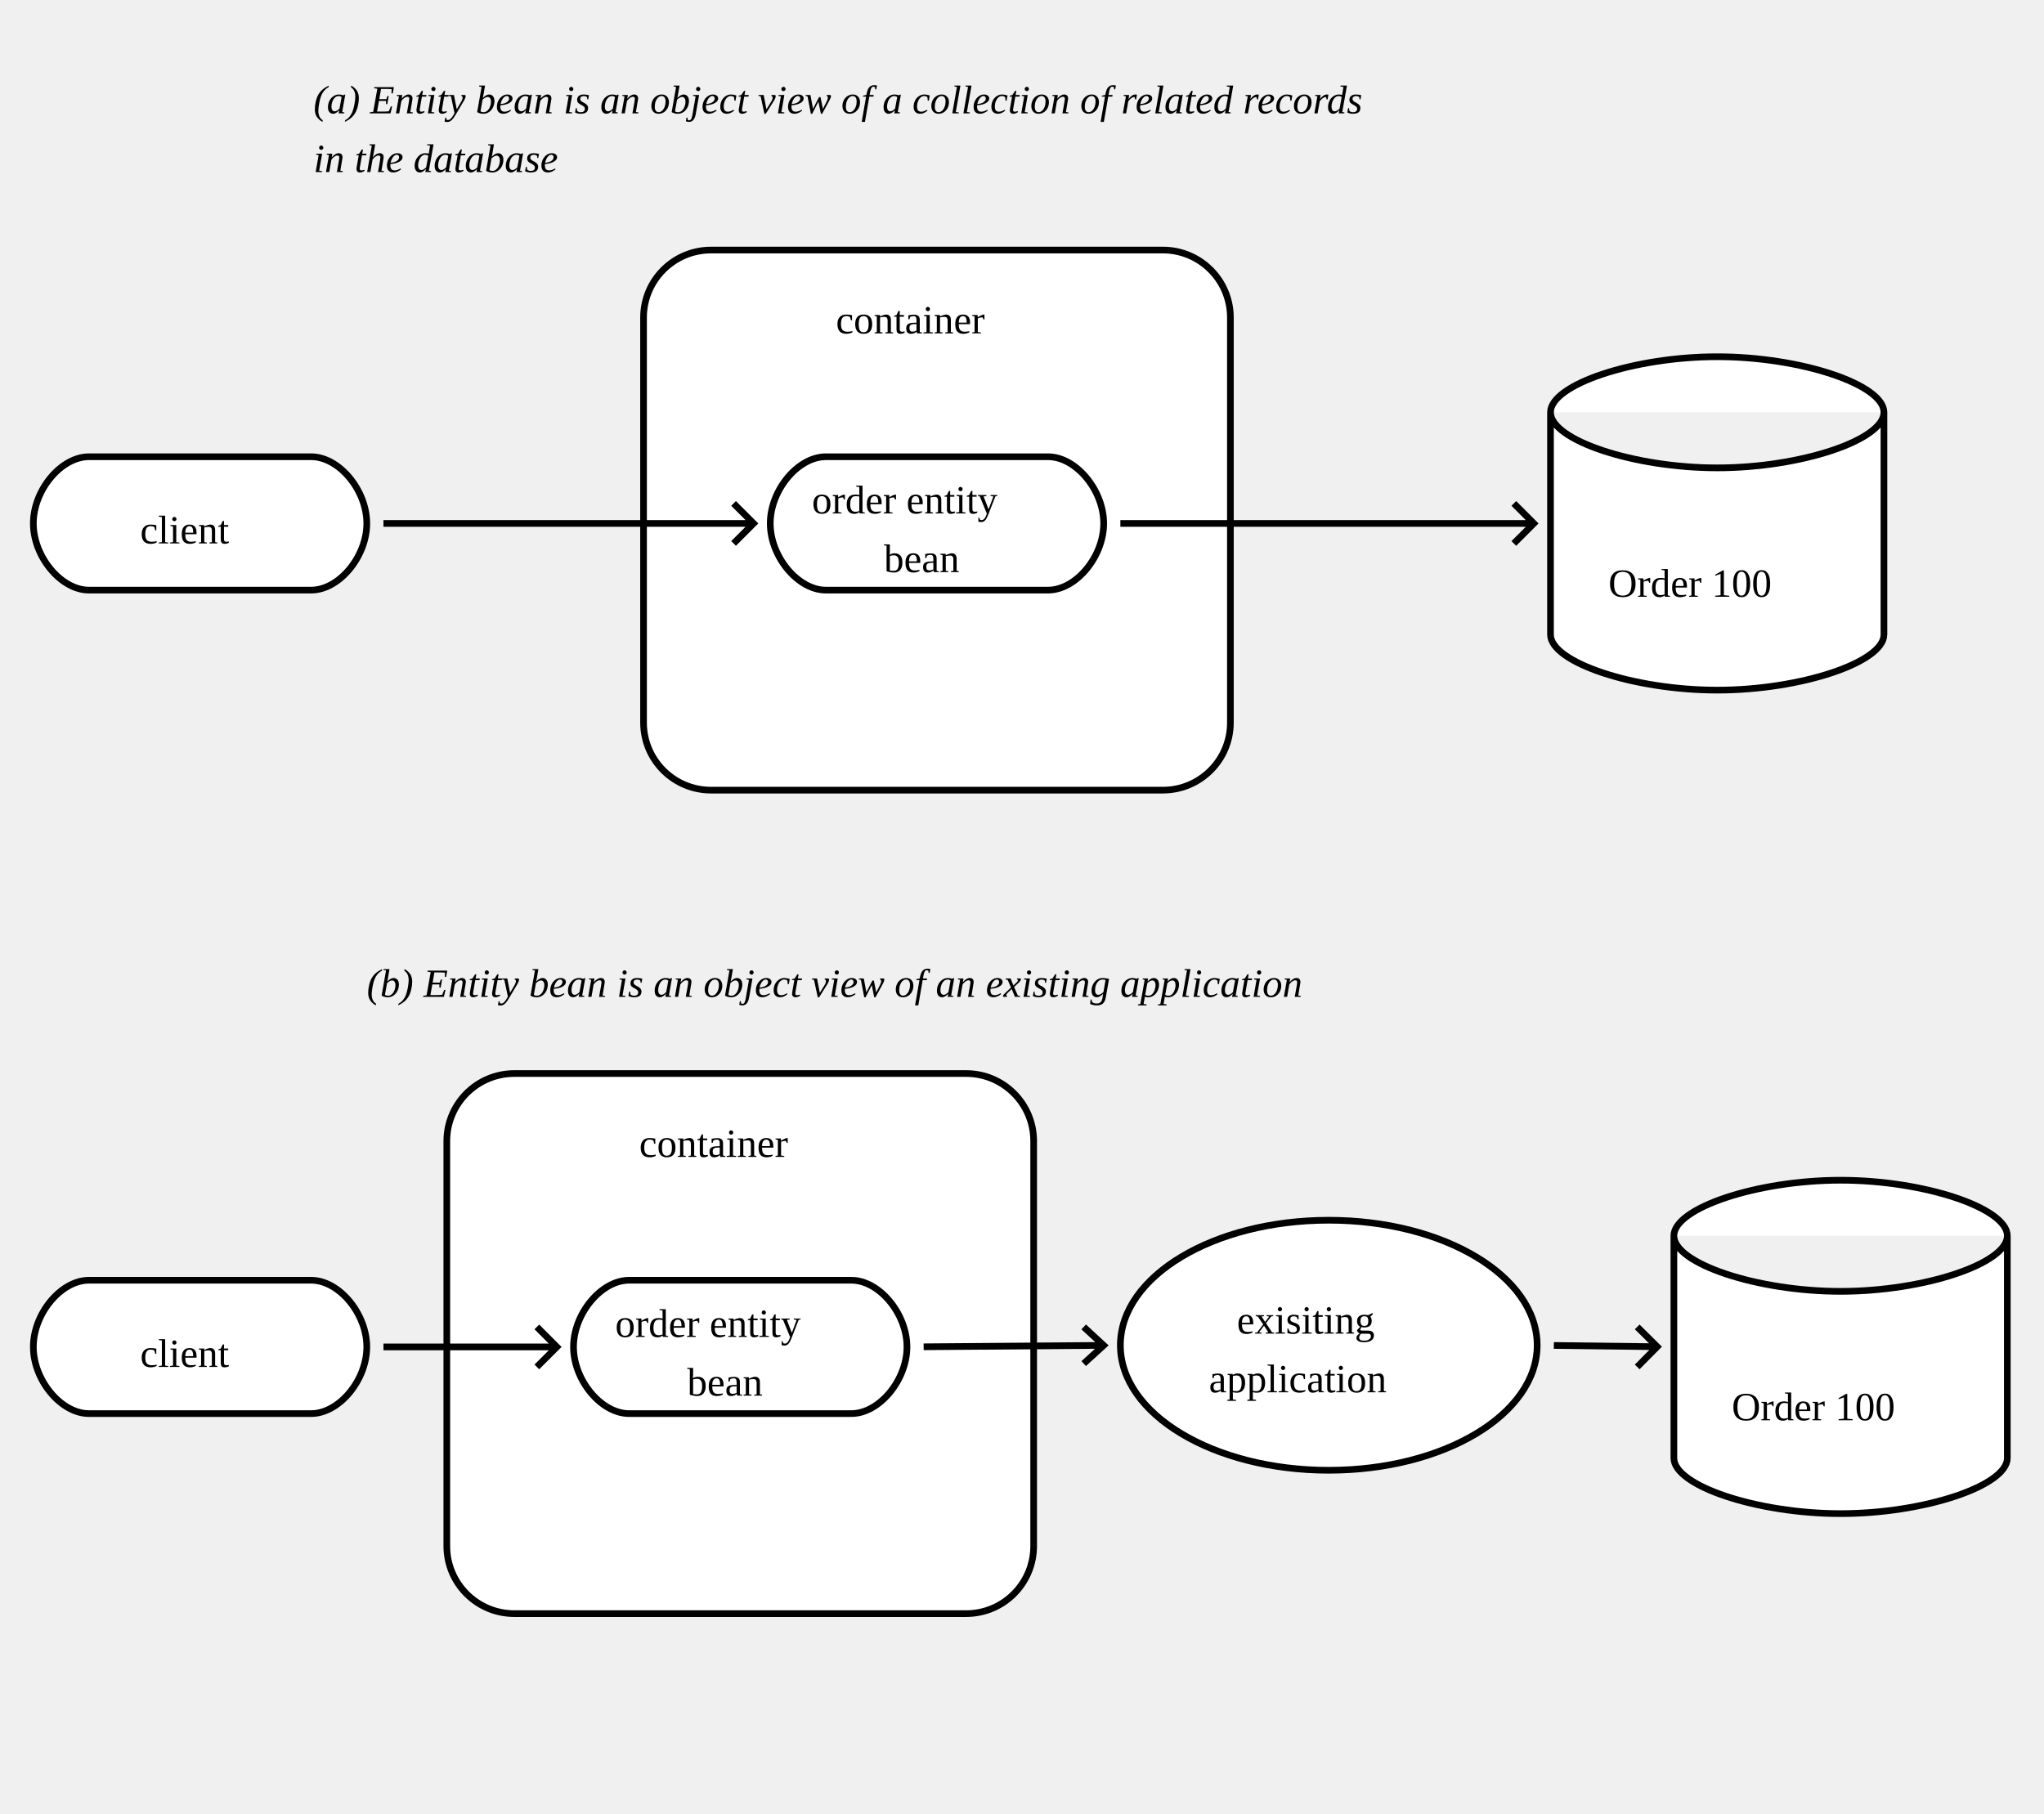
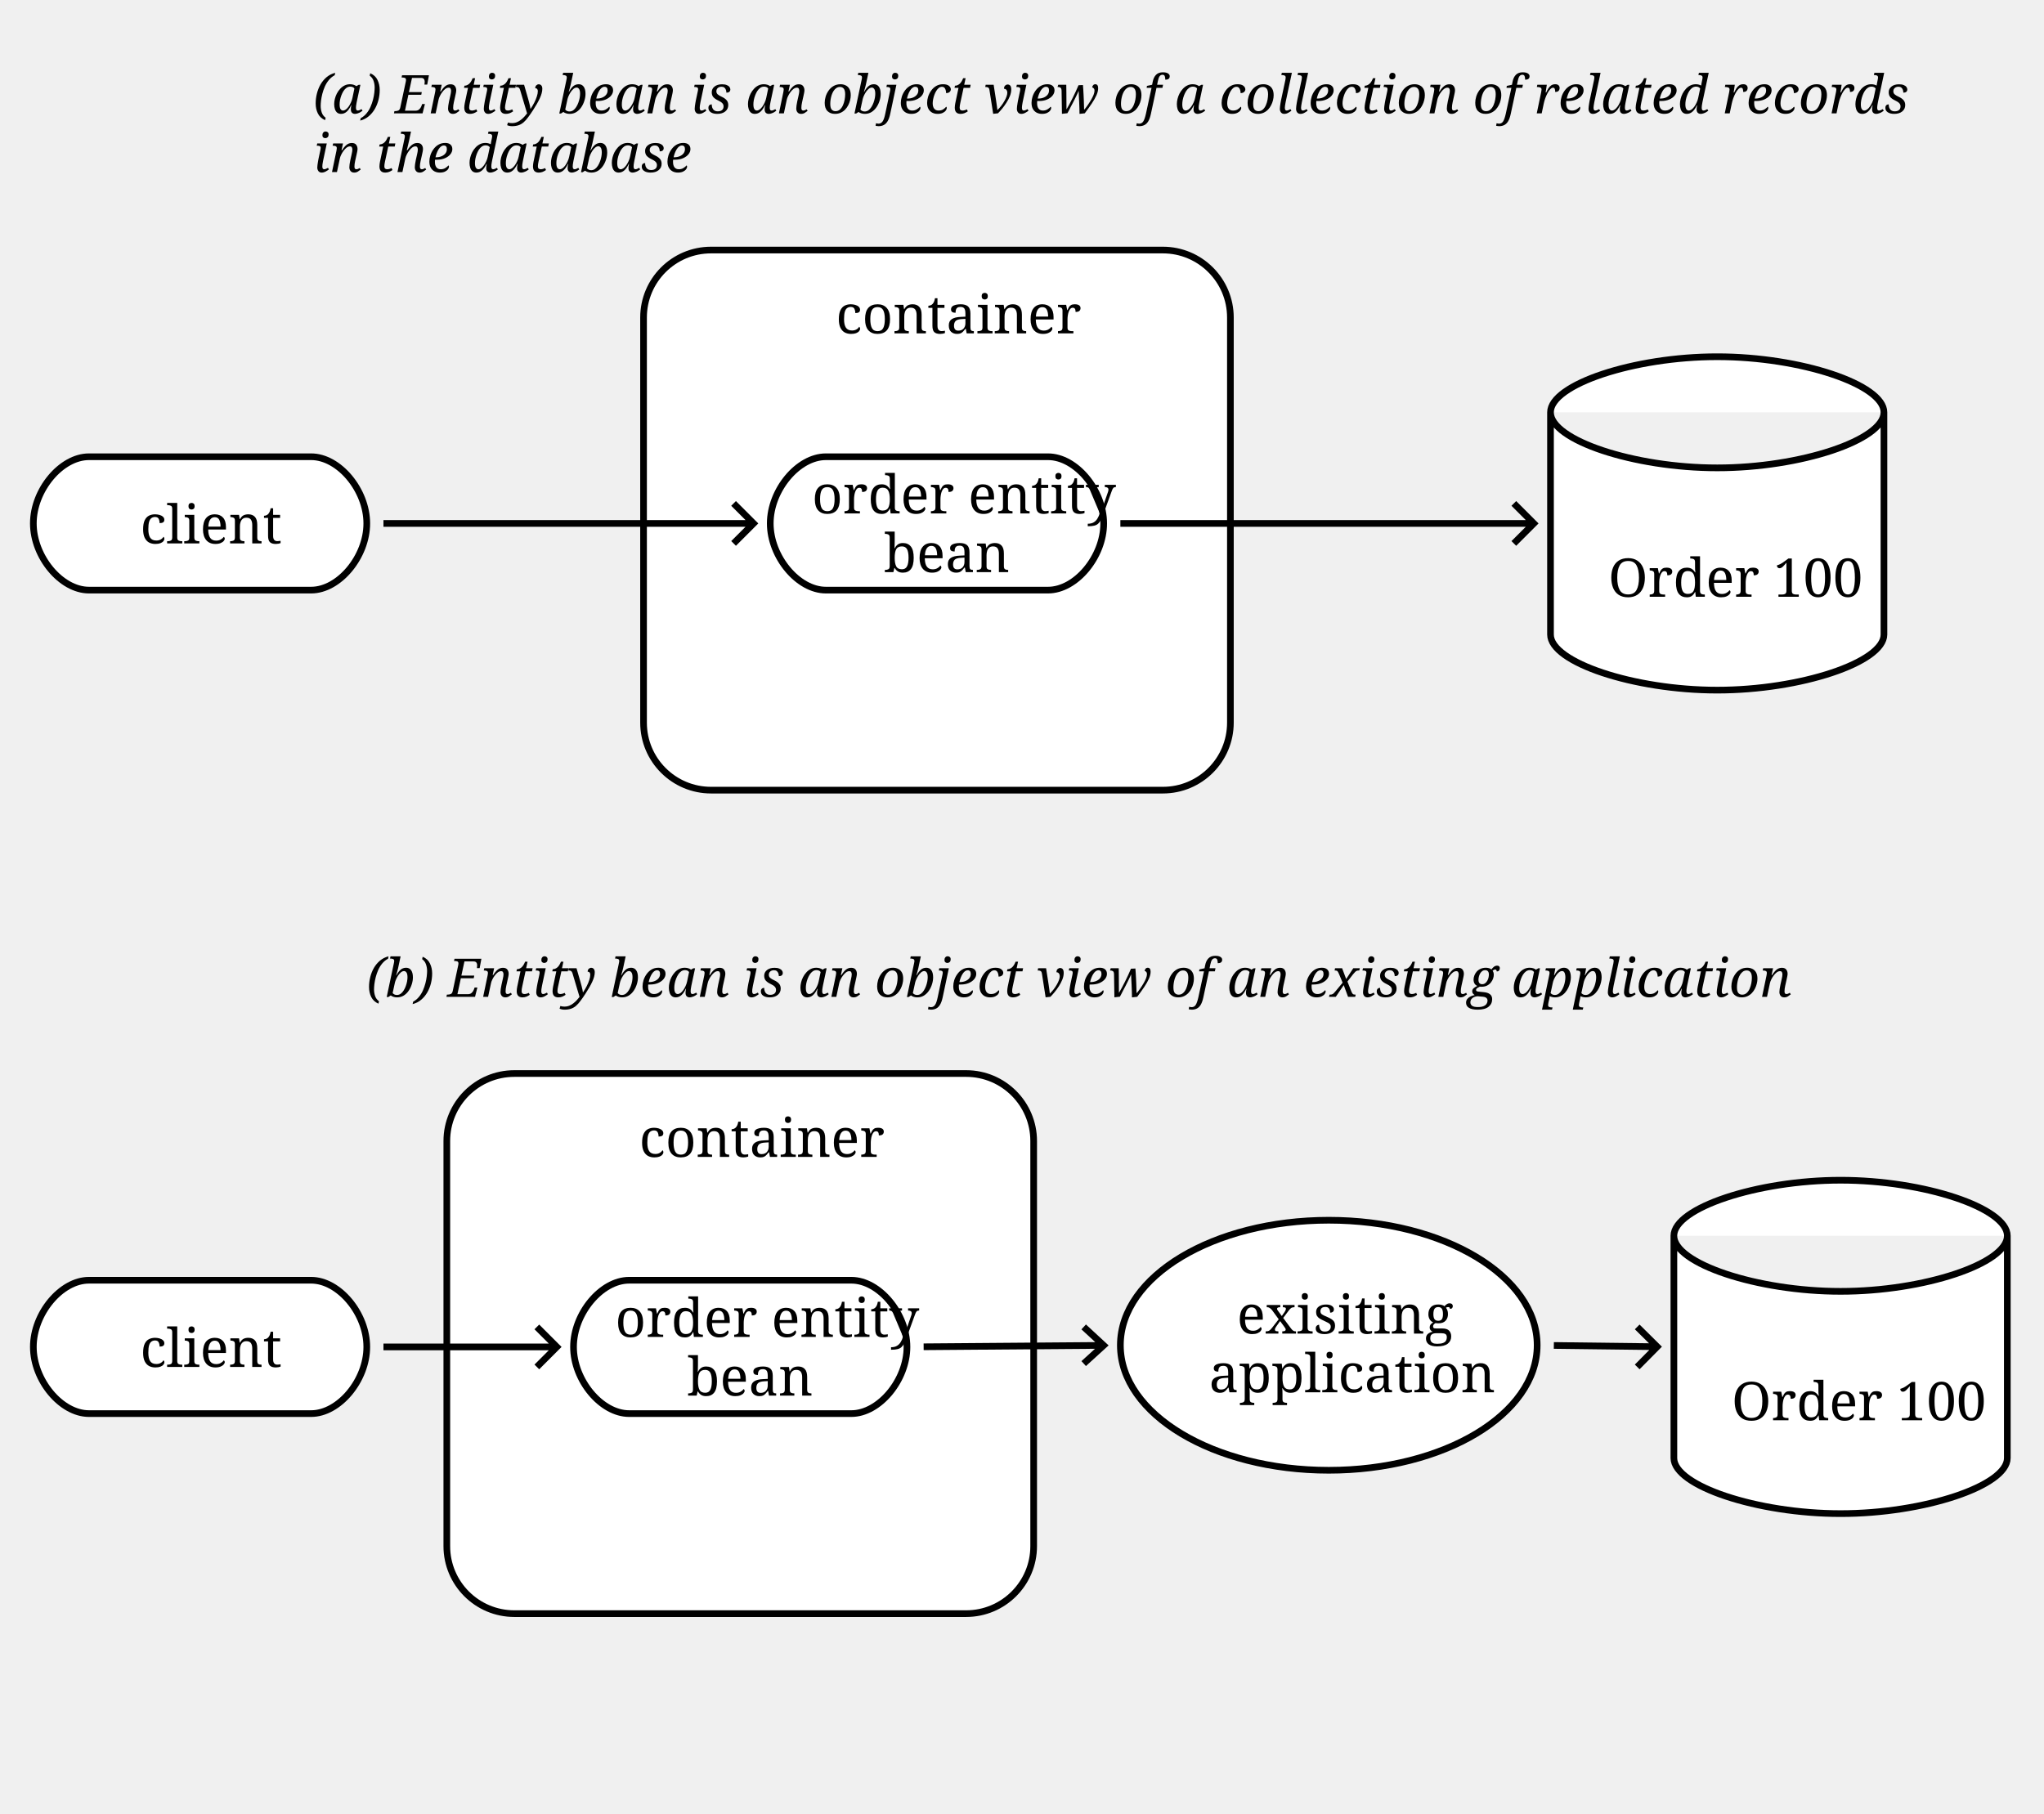
- <svg xmlns="http://www.w3.org/2000/svg" width="613" height="544">
+ <svg xmlns="http://www.w3.org/2000/svg" width="613" height="544" font-family="serif" font-size="16">
  <text x="94" y="34" font-style="italic">
    <tspan x="94" y="34">(a) Entity bean is an object view of a collection of related records</tspan>
    <tspan x="94" y="51.609">in the database</tspan>
  </text>
  <rect width="176" height="162" x="193" y="75" fill="#fff" stroke="#000" stroke-width="2" rx="20.25" ry="20.25" />
  <text x="254" y="100">
    <tspan x="250.695" y="100">container</tspan>
  </text>
  <path fill="#fff" stroke="#000" stroke-width="2" d="M26.667 137h66.666c8.334 0 16.667 10 16.667 20s-8.333 20-16.667 20H26.667C18.333 177 10 167 10 157s8.333-20 16.667-20" />
  <text x="18" y="163">
    <tspan x="42.047" y="163">client</tspan>
  </text>
  <path fill="none" stroke="#000" stroke-width="2" d="M115 157h111m-6-6l6 6-6 6" />
  <path fill="#fff" stroke="#000" stroke-width="2" d="M247.667 137h66.666c8.334 0 16.667 10 16.667 20s-8.333 20-16.667 20h-66.666C239.333 177 231 167 231 157s8.333-20 16.667-20" />
  <text x="239" y="154">
    <tspan x="243.5" y="154">order entity</tspan>
    <tspan x="265.086" y="171.609">bean</tspan>
  </text>
  <path fill="none" stroke="#000" stroke-width="2" d="M336 157h124m-6-6l6 6-6 6" />
  <path fill="#fff" stroke="#000" stroke-width="2" d="M465 123.667v66.666c0 8.334 25 16.667 50 16.667s50-8.333 50-16.667v-66.666c0 8.333-25 16.666-50 16.666s-50-8.333-50-16.666c0-8.334 25-16.667 50-16.667s50 8.333 50 16.667" />
  <text x="473" y="179">
    <tspan x="482.344" y="179">Order 100</tspan>
  </text>
  <text x="110" y="299" font-style="italic">
    <tspan x="110" y="299">(b) Entity bean is an object view of an existing application</tspan>
  </text>
  <rect width="176" height="162" x="134" y="322" fill="#fff" stroke="#000" stroke-width="2" rx="20.25" ry="20.25" />
  <text x="195" y="347">
    <tspan x="191.695" y="347">container</tspan>
  </text>
  <path fill="#fff" stroke="#000" stroke-width="2" d="M26.667 384h66.666c8.334 0 16.667 10 16.667 20s-8.333 20-16.667 20H26.667C18.333 424 10 414 10 404s8.333-20 16.667-20" />
  <text x="18" y="410">
    <tspan x="42.047" y="410">client</tspan>
  </text>
  <path fill="none" stroke="#000" stroke-width="2" d="M115 404h52m-6-6l6 6-6 6" />
  <path fill="#fff" stroke="#000" stroke-width="2" d="M188.667 384h66.666c8.334 0 16.667 10 16.667 20s-8.333 20-16.667 20h-66.666C180.333 424 172 414 172 404s8.333-20 16.667-20" />
  <text x="180" y="401">
    <tspan x="184.5" y="401">order entity</tspan>
    <tspan x="206.086" y="418.609">bean</tspan>
  </text>
  <path fill="none" stroke="#000" stroke-width="2" d="M277 403.96l49-.382 5-.039M325 398l6 5.54-6 5.46" />
  <ellipse cx="398.5" cy="403.5" fill="#fff" stroke="#000" stroke-width="2" rx="62.5" ry="37.5" />
  <text x="344" y="400">
    <tspan x="370.945" y="400">exisiting</tspan>
    <tspan x="362.555" y="417.609">application</tspan>
  </text>
  <path fill="none" stroke="#000" stroke-width="2" d="M466 403.561l26 .317 5 .061M491 398l6 5.939-6 6.061" />
  <path fill="#fff" stroke="#000" stroke-width="2" d="M502 370.667v66.666c0 8.334 25 16.667 50 16.667s50-8.333 50-16.667v-66.666c0 8.333-25 16.666-50 16.666s-50-8.333-50-16.666c0-8.334 25-16.667 50-16.667s50 8.333 50 16.667" />
  <text x="510" y="426">
    <tspan x="519.344" y="426">Order 100</tspan>
  </text>
</svg>
